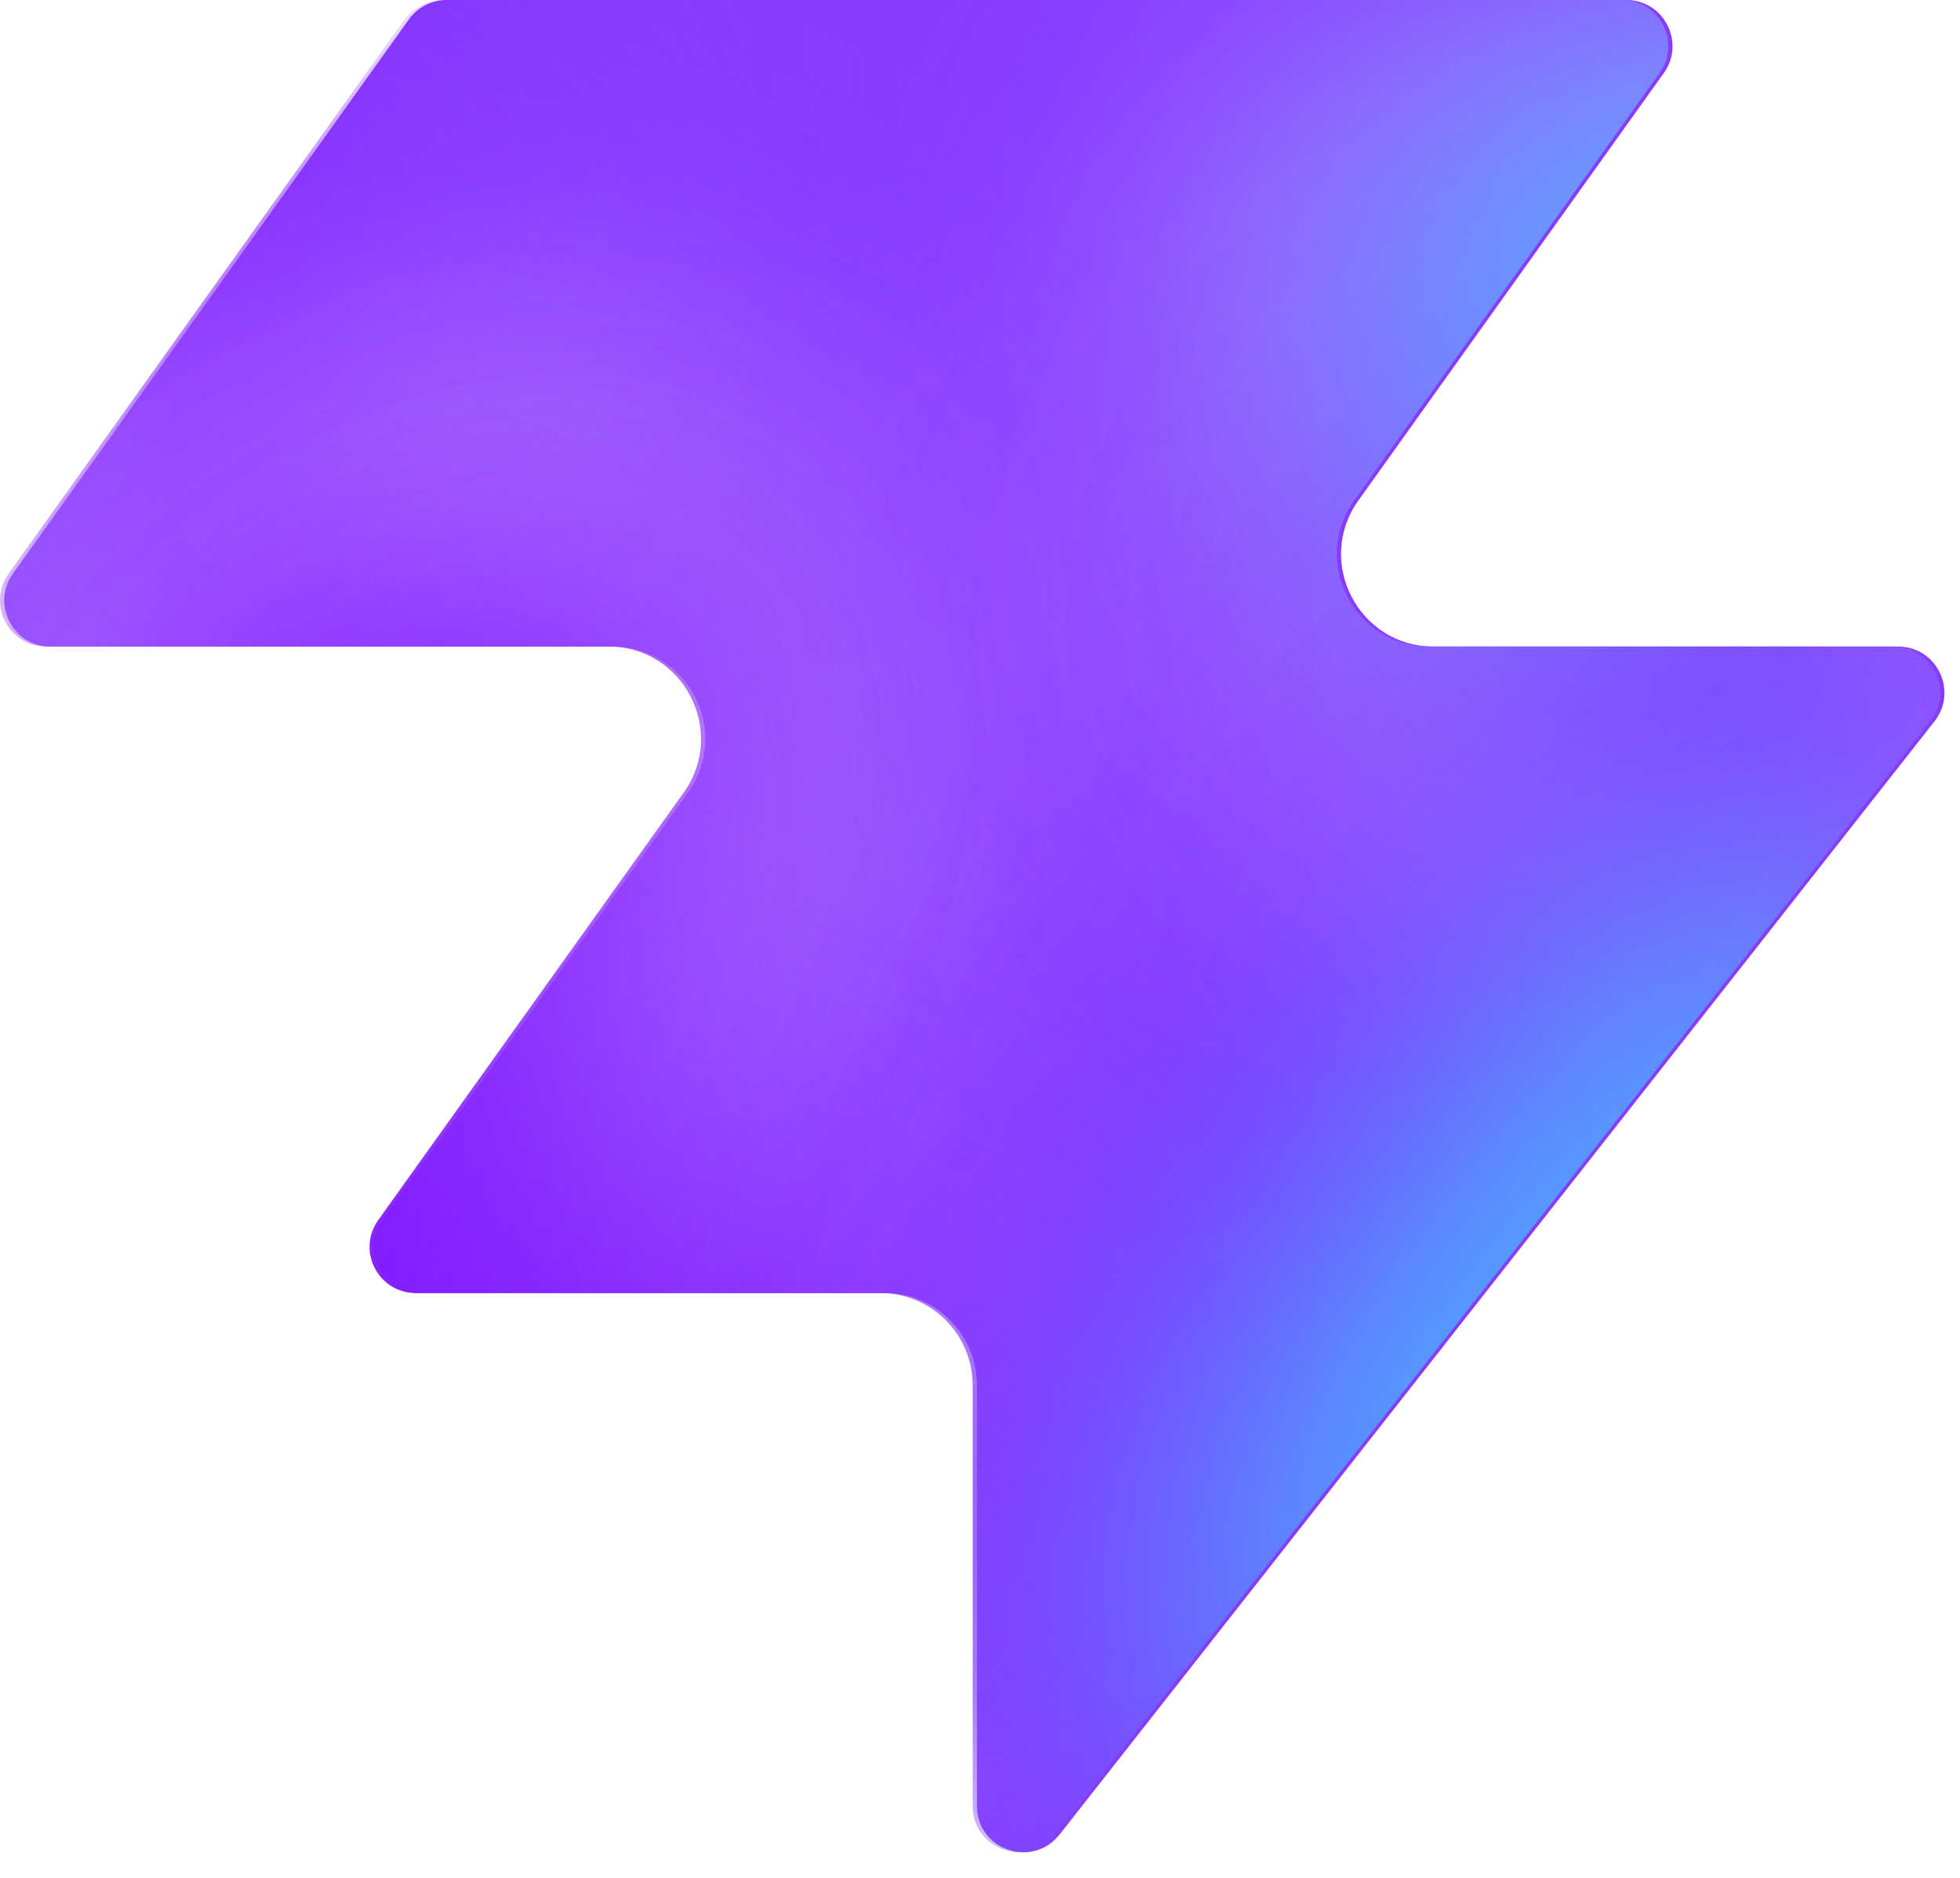
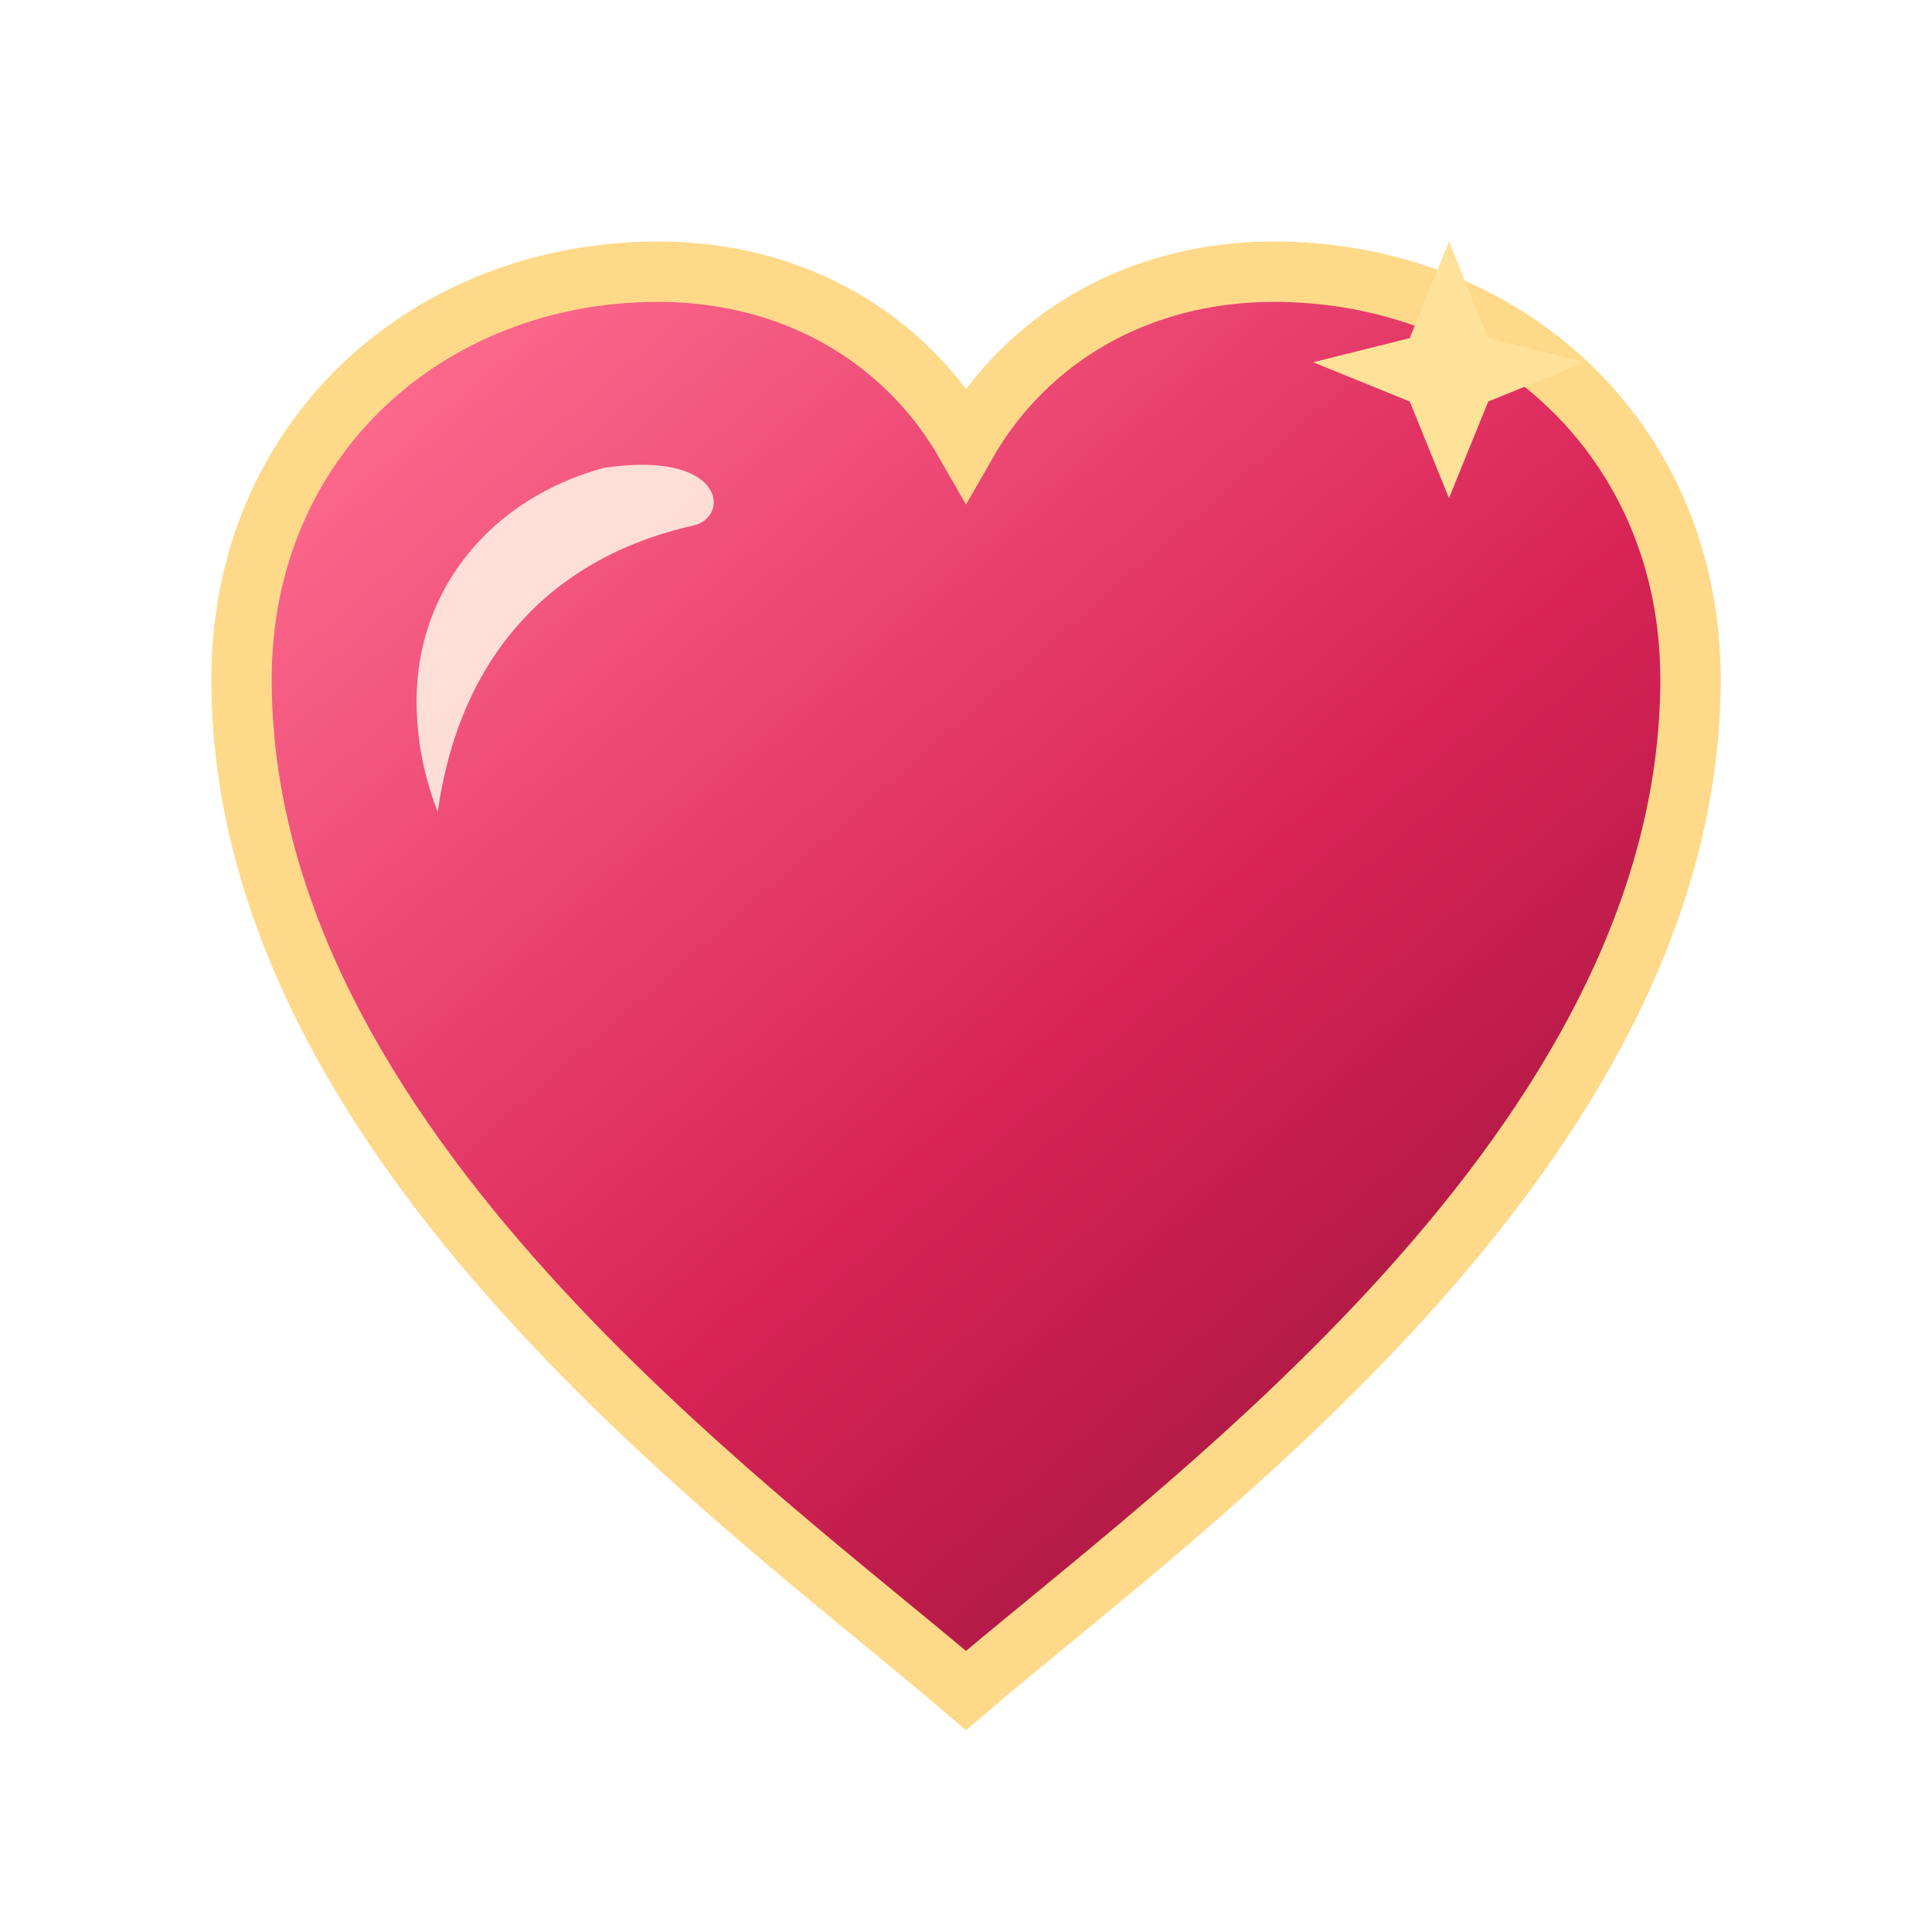
- <svg xmlns="http://www.w3.org/2000/svg" width="48" height="46" fill="none" viewBox="0 0 48 46">
-   <path fill="#863bff" d="M25.946 44.938c-.664.845-2.021.375-2.021-.698V33.937a2.26 2.26 0 0 0-2.262-2.262H10.287c-.92 0-1.456-1.04-.92-1.788l7.48-10.471c1.07-1.497 0-3.578-1.842-3.578H1.237c-.92 0-1.456-1.04-.92-1.788L10.013.474c.214-.297.556-.474.92-.474h28.894c.92 0 1.456 1.04.92 1.788l-7.48 10.471c-1.07 1.498 0 3.579 1.842 3.579h11.377c.943 0 1.473 1.088.89 1.83L25.947 44.94z" style="fill:#863bff;fill:color(display-p3 .525 .23 1);fill-opacity:1" />
-   <mask id="a" width="48" height="46" x="0" y="0" maskUnits="userSpaceOnUse" style="mask-type:alpha">
-     <path fill="#000" d="M25.842 44.938c-.664.844-2.021.375-2.021-.698V33.937a2.26 2.26 0 0 0-2.262-2.262H10.183c-.92 0-1.456-1.04-.92-1.788l7.48-10.471c1.07-1.498 0-3.579-1.842-3.579H1.133c-.92 0-1.456-1.04-.92-1.787L9.91.473c.214-.297.556-.474.92-.474h28.894c.92 0 1.456 1.04.92 1.788l-7.48 10.471c-1.07 1.498 0 3.578 1.842 3.578h11.377c.943 0 1.473 1.088.89 1.832L25.843 44.94z" style="fill:#000;fill-opacity:1" />
-   </mask>
-   <g mask="url(#a)">
-     <g filter="url(#b)">
-       <ellipse cx="5.508" cy="14.704" fill="#ede6ff" rx="5.508" ry="14.704" style="fill:#ede6ff;fill:color(display-p3 .927 .903 1);fill-opacity:1" transform="matrix(.00324 1 1 -.00324 -4.47 31.516)" />
-     </g>
-     <g filter="url(#c)">
-       <ellipse cx="10.399" cy="29.851" fill="#ede6ff" rx="10.399" ry="29.851" style="fill:#ede6ff;fill:color(display-p3 .927 .903 1);fill-opacity:1" transform="matrix(.00324 1 1 -.00324 -39.328 7.883)" />
-     </g>
-     <g filter="url(#d)">
-       <ellipse cx="5.508" cy="30.487" fill="#7e14ff" rx="5.508" ry="30.487" style="fill:#7e14ff;fill:color(display-p3 .492 .077 1);fill-opacity:1" transform="rotate(89.814 -25.913 -14.639)scale(1 -1)" />
-     </g>
-     <g filter="url(#e)">
-       <ellipse cx="5.508" cy="30.599" fill="#7e14ff" rx="5.508" ry="30.599" style="fill:#7e14ff;fill:color(display-p3 .492 .077 1);fill-opacity:1" transform="rotate(89.814 -32.644 -3.334)scale(1 -1)" />
-     </g>
-     <g filter="url(#f)">
-       <ellipse cx="5.508" cy="30.599" fill="#7e14ff" rx="5.508" ry="30.599" style="fill:#7e14ff;fill:color(display-p3 .492 .077 1);fill-opacity:1" transform="matrix(.00324 1 1 -.00324 -34.34 30.47)" />
-     </g>
-     <g filter="url(#g)">
-       <ellipse cx="14.072" cy="22.078" fill="#ede6ff" rx="14.072" ry="22.078" style="fill:#ede6ff;fill:color(display-p3 .927 .903 1);fill-opacity:1" transform="rotate(93.35 24.506 48.493)scale(-1 1)" />
-     </g>
-     <g filter="url(#h)">
-       <ellipse cx="3.47" cy="21.501" fill="#7e14ff" rx="3.47" ry="21.501" style="fill:#7e14ff;fill:color(display-p3 .492 .077 1);fill-opacity:1" transform="rotate(89.009 28.708 47.59)scale(-1 1)" />
-     </g>
-     <g filter="url(#i)">
-       <ellipse cx="3.47" cy="21.501" fill="#7e14ff" rx="3.47" ry="21.501" style="fill:#7e14ff;fill:color(display-p3 .492 .077 1);fill-opacity:1" transform="rotate(89.009 28.708 47.59)scale(-1 1)" />
-     </g>
-     <g filter="url(#j)">
-       <ellipse cx=".387" cy="8.972" fill="#7e14ff" rx="4.407" ry="29.108" style="fill:#7e14ff;fill:color(display-p3 .492 .077 1);fill-opacity:1" transform="rotate(39.51 .387 8.972)" />
-     </g>
-     <g filter="url(#k)">
-       <ellipse cx="47.523" cy="-6.092" fill="#7e14ff" rx="4.407" ry="29.108" style="fill:#7e14ff;fill:color(display-p3 .492 .077 1);fill-opacity:1" transform="rotate(37.892 47.523 -6.092)" />
-     </g>
-     <g filter="url(#l)">
-       <ellipse cx="41.412" cy="6.333" fill="#47bfff" rx="5.971" ry="9.665" style="fill:#47bfff;fill:color(display-p3 .28 .748 1);fill-opacity:1" transform="rotate(37.892 41.412 6.333)" />
-     </g>
-     <g filter="url(#m)">
-       <ellipse cx="-1.879" cy="38.332" fill="#7e14ff" rx="4.407" ry="29.108" style="fill:#7e14ff;fill:color(display-p3 .492 .077 1);fill-opacity:1" transform="rotate(37.892 -1.88 38.332)" />
-     </g>
-     <g filter="url(#n)">
-       <ellipse cx="-1.879" cy="38.332" fill="#7e14ff" rx="4.407" ry="29.108" style="fill:#7e14ff;fill:color(display-p3 .492 .077 1);fill-opacity:1" transform="rotate(37.892 -1.88 38.332)" />
-     </g>
-     <g filter="url(#o)">
-       <ellipse cx="35.651" cy="29.907" fill="#7e14ff" rx="4.407" ry="29.108" style="fill:#7e14ff;fill:color(display-p3 .492 .077 1);fill-opacity:1" transform="rotate(37.892 35.651 29.907)" />
-     </g>
-     <g filter="url(#p)">
-       <ellipse cx="38.418" cy="32.4" fill="#47bfff" rx="5.971" ry="15.297" style="fill:#47bfff;fill:color(display-p3 .28 .748 1);fill-opacity:1" transform="rotate(37.892 38.418 32.4)" />
-     </g>
-   </g>
+ <svg xmlns="http://www.w3.org/2000/svg" viewBox="0 0 64 64">
  <defs>
-     <filter id="b" width="60.045" height="41.654" x="-19.77" y="16.149" color-interpolation-filters="sRGB" filterUnits="userSpaceOnUse">
-       <feFlood flood-opacity="0" result="BackgroundImageFix" />
-       <feBlend in="SourceGraphic" in2="BackgroundImageFix" result="shape" />
-       <feGaussianBlur result="effect1_foregroundBlur_2002_17158" stdDeviation="7.659" />
-     </filter>
-     <filter id="c" width="90.34" height="51.437" x="-54.613" y="-7.533" color-interpolation-filters="sRGB" filterUnits="userSpaceOnUse">
-       <feFlood flood-opacity="0" result="BackgroundImageFix" />
-       <feBlend in="SourceGraphic" in2="BackgroundImageFix" result="shape" />
-       <feGaussianBlur result="effect1_foregroundBlur_2002_17158" stdDeviation="7.659" />
-     </filter>
-     <filter id="d" width="79.355" height="29.4" x="-49.64" y="2.03" color-interpolation-filters="sRGB" filterUnits="userSpaceOnUse">
-       <feFlood flood-opacity="0" result="BackgroundImageFix" />
-       <feBlend in="SourceGraphic" in2="BackgroundImageFix" result="shape" />
-       <feGaussianBlur result="effect1_foregroundBlur_2002_17158" stdDeviation="4.596" />
-     </filter>
-     <filter id="e" width="79.579" height="29.4" x="-45.045" y="20.029" color-interpolation-filters="sRGB" filterUnits="userSpaceOnUse">
-       <feFlood flood-opacity="0" result="BackgroundImageFix" />
-       <feBlend in="SourceGraphic" in2="BackgroundImageFix" result="shape" />
-       <feGaussianBlur result="effect1_foregroundBlur_2002_17158" stdDeviation="4.596" />
-     </filter>
-     <filter id="f" width="79.579" height="29.4" x="-43.513" y="21.178" color-interpolation-filters="sRGB" filterUnits="userSpaceOnUse">
-       <feFlood flood-opacity="0" result="BackgroundImageFix" />
-       <feBlend in="SourceGraphic" in2="BackgroundImageFix" result="shape" />
-       <feGaussianBlur result="effect1_foregroundBlur_2002_17158" stdDeviation="4.596" />
-     </filter>
-     <filter id="g" width="74.749" height="58.852" x="15.756" y="-17.901" color-interpolation-filters="sRGB" filterUnits="userSpaceOnUse">
-       <feFlood flood-opacity="0" result="BackgroundImageFix" />
-       <feBlend in="SourceGraphic" in2="BackgroundImageFix" result="shape" />
-       <feGaussianBlur result="effect1_foregroundBlur_2002_17158" stdDeviation="7.659" />
-     </filter>
-     <filter id="h" width="61.377" height="25.362" x="23.548" y="2.284" color-interpolation-filters="sRGB" filterUnits="userSpaceOnUse">
-       <feFlood flood-opacity="0" result="BackgroundImageFix" />
-       <feBlend in="SourceGraphic" in2="BackgroundImageFix" result="shape" />
-       <feGaussianBlur result="effect1_foregroundBlur_2002_17158" stdDeviation="4.596" />
-     </filter>
-     <filter id="i" width="61.377" height="25.362" x="23.548" y="2.284" color-interpolation-filters="sRGB" filterUnits="userSpaceOnUse">
-       <feFlood flood-opacity="0" result="BackgroundImageFix" />
-       <feBlend in="SourceGraphic" in2="BackgroundImageFix" result="shape" />
-       <feGaussianBlur result="effect1_foregroundBlur_2002_17158" stdDeviation="4.596" />
-     </filter>
-     <filter id="j" width="56.045" height="63.649" x="-27.636" y="-22.853" color-interpolation-filters="sRGB" filterUnits="userSpaceOnUse">
-       <feFlood flood-opacity="0" result="BackgroundImageFix" />
-       <feBlend in="SourceGraphic" in2="BackgroundImageFix" result="shape" />
-       <feGaussianBlur result="effect1_foregroundBlur_2002_17158" stdDeviation="4.596" />
-     </filter>
-     <filter id="k" width="54.814" height="64.646" x="20.116" y="-38.415" color-interpolation-filters="sRGB" filterUnits="userSpaceOnUse">
-       <feFlood flood-opacity="0" result="BackgroundImageFix" />
-       <feBlend in="SourceGraphic" in2="BackgroundImageFix" result="shape" />
-       <feGaussianBlur result="effect1_foregroundBlur_2002_17158" stdDeviation="4.596" />
-     </filter>
-     <filter id="l" width="33.541" height="35.313" x="24.641" y="-11.323" color-interpolation-filters="sRGB" filterUnits="userSpaceOnUse">
-       <feFlood flood-opacity="0" result="BackgroundImageFix" />
-       <feBlend in="SourceGraphic" in2="BackgroundImageFix" result="shape" />
-       <feGaussianBlur result="effect1_foregroundBlur_2002_17158" stdDeviation="4.596" />
-     </filter>
-     <filter id="m" width="54.814" height="64.646" x="-29.286" y="6.009" color-interpolation-filters="sRGB" filterUnits="userSpaceOnUse">
-       <feFlood flood-opacity="0" result="BackgroundImageFix" />
-       <feBlend in="SourceGraphic" in2="BackgroundImageFix" result="shape" />
-       <feGaussianBlur result="effect1_foregroundBlur_2002_17158" stdDeviation="4.596" />
-     </filter>
-     <filter id="n" width="54.814" height="64.646" x="-29.286" y="6.009" color-interpolation-filters="sRGB" filterUnits="userSpaceOnUse">
-       <feFlood flood-opacity="0" result="BackgroundImageFix" />
-       <feBlend in="SourceGraphic" in2="BackgroundImageFix" result="shape" />
-       <feGaussianBlur result="effect1_foregroundBlur_2002_17158" stdDeviation="4.596" />
-     </filter>
-     <filter id="o" width="54.814" height="64.646" x="8.244" y="-2.416" color-interpolation-filters="sRGB" filterUnits="userSpaceOnUse">
-       <feFlood flood-opacity="0" result="BackgroundImageFix" />
-       <feBlend in="SourceGraphic" in2="BackgroundImageFix" result="shape" />
-       <feGaussianBlur result="effect1_foregroundBlur_2002_17158" stdDeviation="4.596" />
-     </filter>
-     <filter id="p" width="39.409" height="43.623" x="18.713" y="10.588" color-interpolation-filters="sRGB" filterUnits="userSpaceOnUse">
-       <feFlood flood-opacity="0" result="BackgroundImageFix" />
-       <feBlend in="SourceGraphic" in2="BackgroundImageFix" result="shape" />
-       <feGaussianBlur result="effect1_foregroundBlur_2002_17158" stdDeviation="4.596" />
-     </filter>
+     <linearGradient id="heart" x1="12" y1="10" x2="52" y2="56" gradientUnits="userSpaceOnUse">
+       <stop stop-color="#ff6f91" />
+       <stop offset="0.55" stop-color="#d92357" />
+       <stop offset="1" stop-color="#8f1237" />
+     </linearGradient>
  </defs>
+   <path fill="url(#heart)" stroke="#ffd98a" stroke-width="2" d="M32 56C25 50 8 38 8 22.5 8 14.5 14.2 9 21.8 9c4.5 0 8.2 2.2 10.2 5.7C34 11.2 37.7 9 42.2 9 49.8 9 56 14.5 56 22.5 56 38 39 50 32 56Z" />
+   <path fill="#fff7e8" d="M20 15.5c-3.7 1-6.2 4-6.2 7.7 0 1.2.2 2.4.7 3.7.7-5 3.6-8.4 8.5-9.5 1.2-.3 1-2.5-3-1.9Z" opacity=".85" />
+   <path fill="#ffe29a" d="m48 8 1.3 3.2L52.5 12l-3.2 1.3-1.3 3.2-1.3-3.2-3.2-1.3 3.2-.8L48 8Z" />
</svg>
